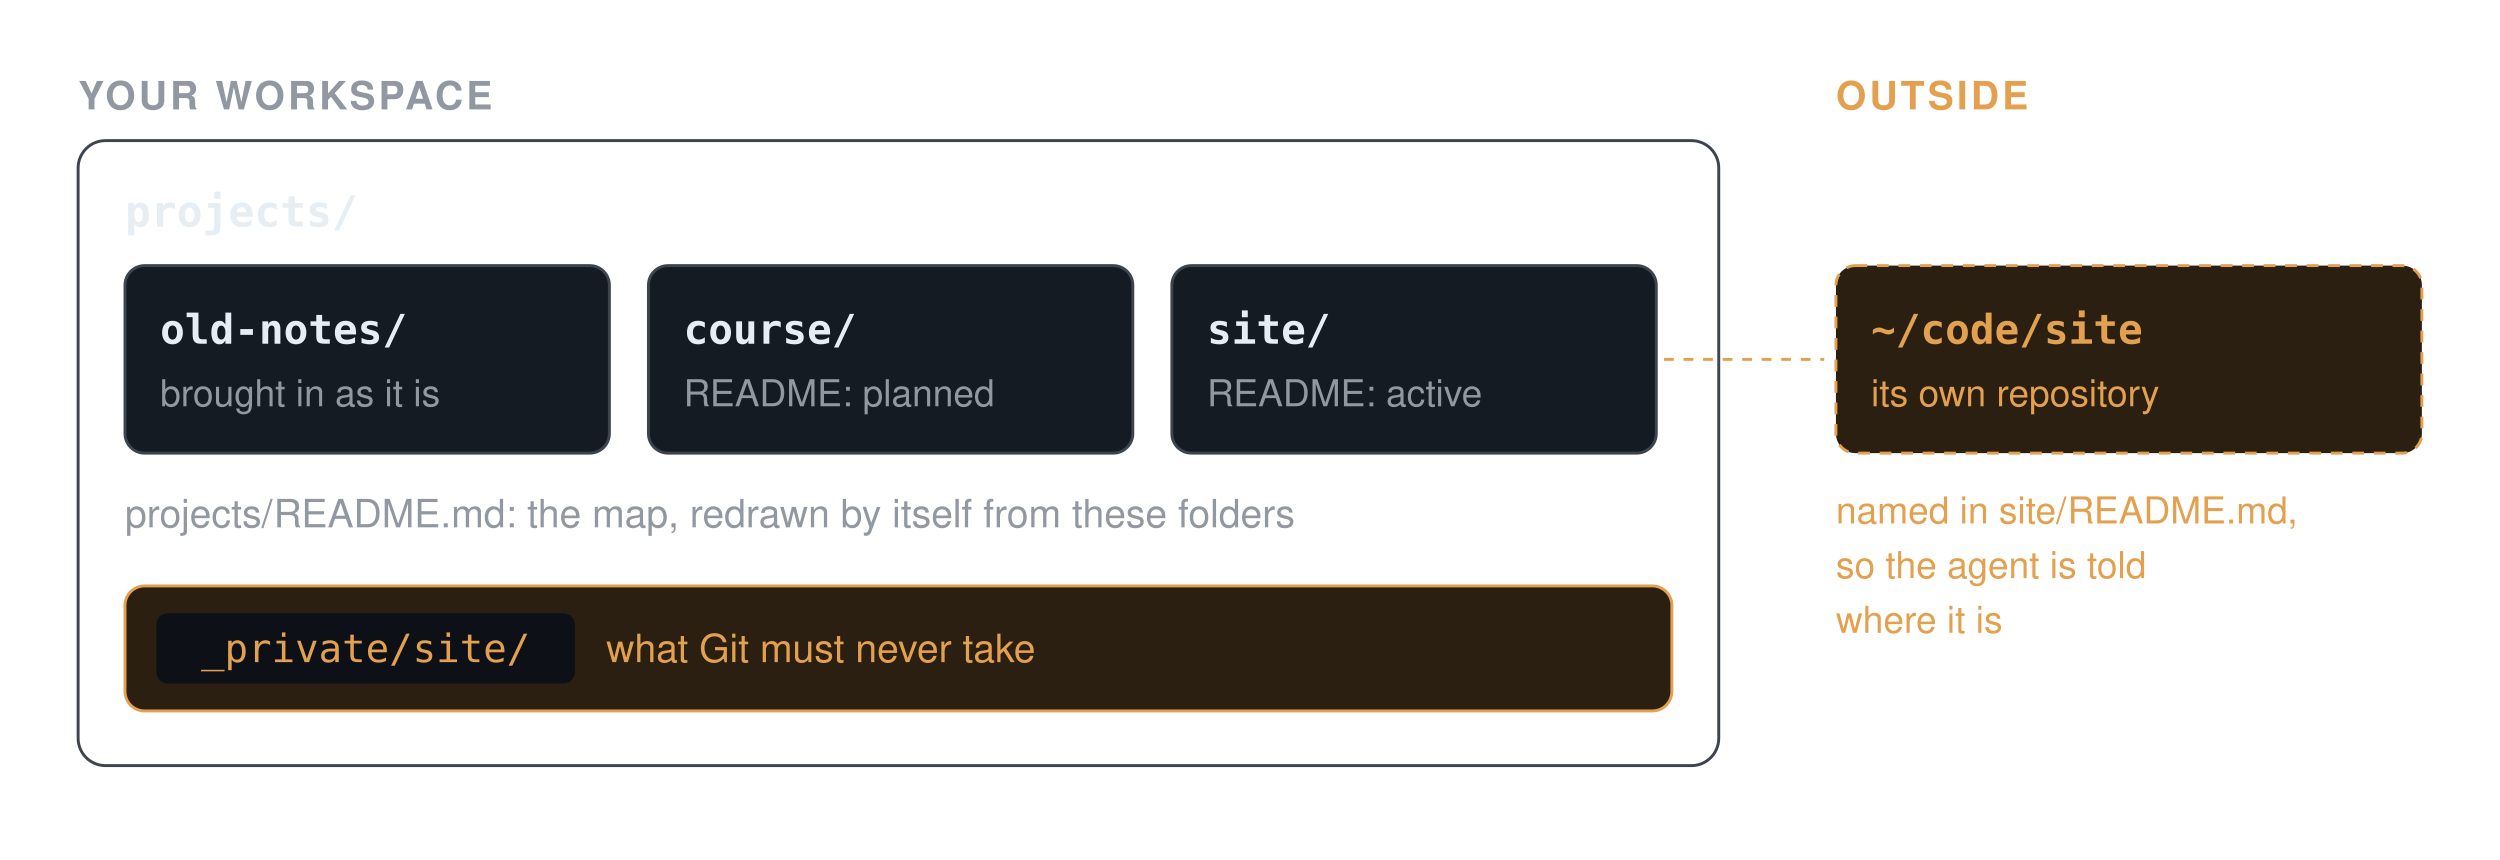
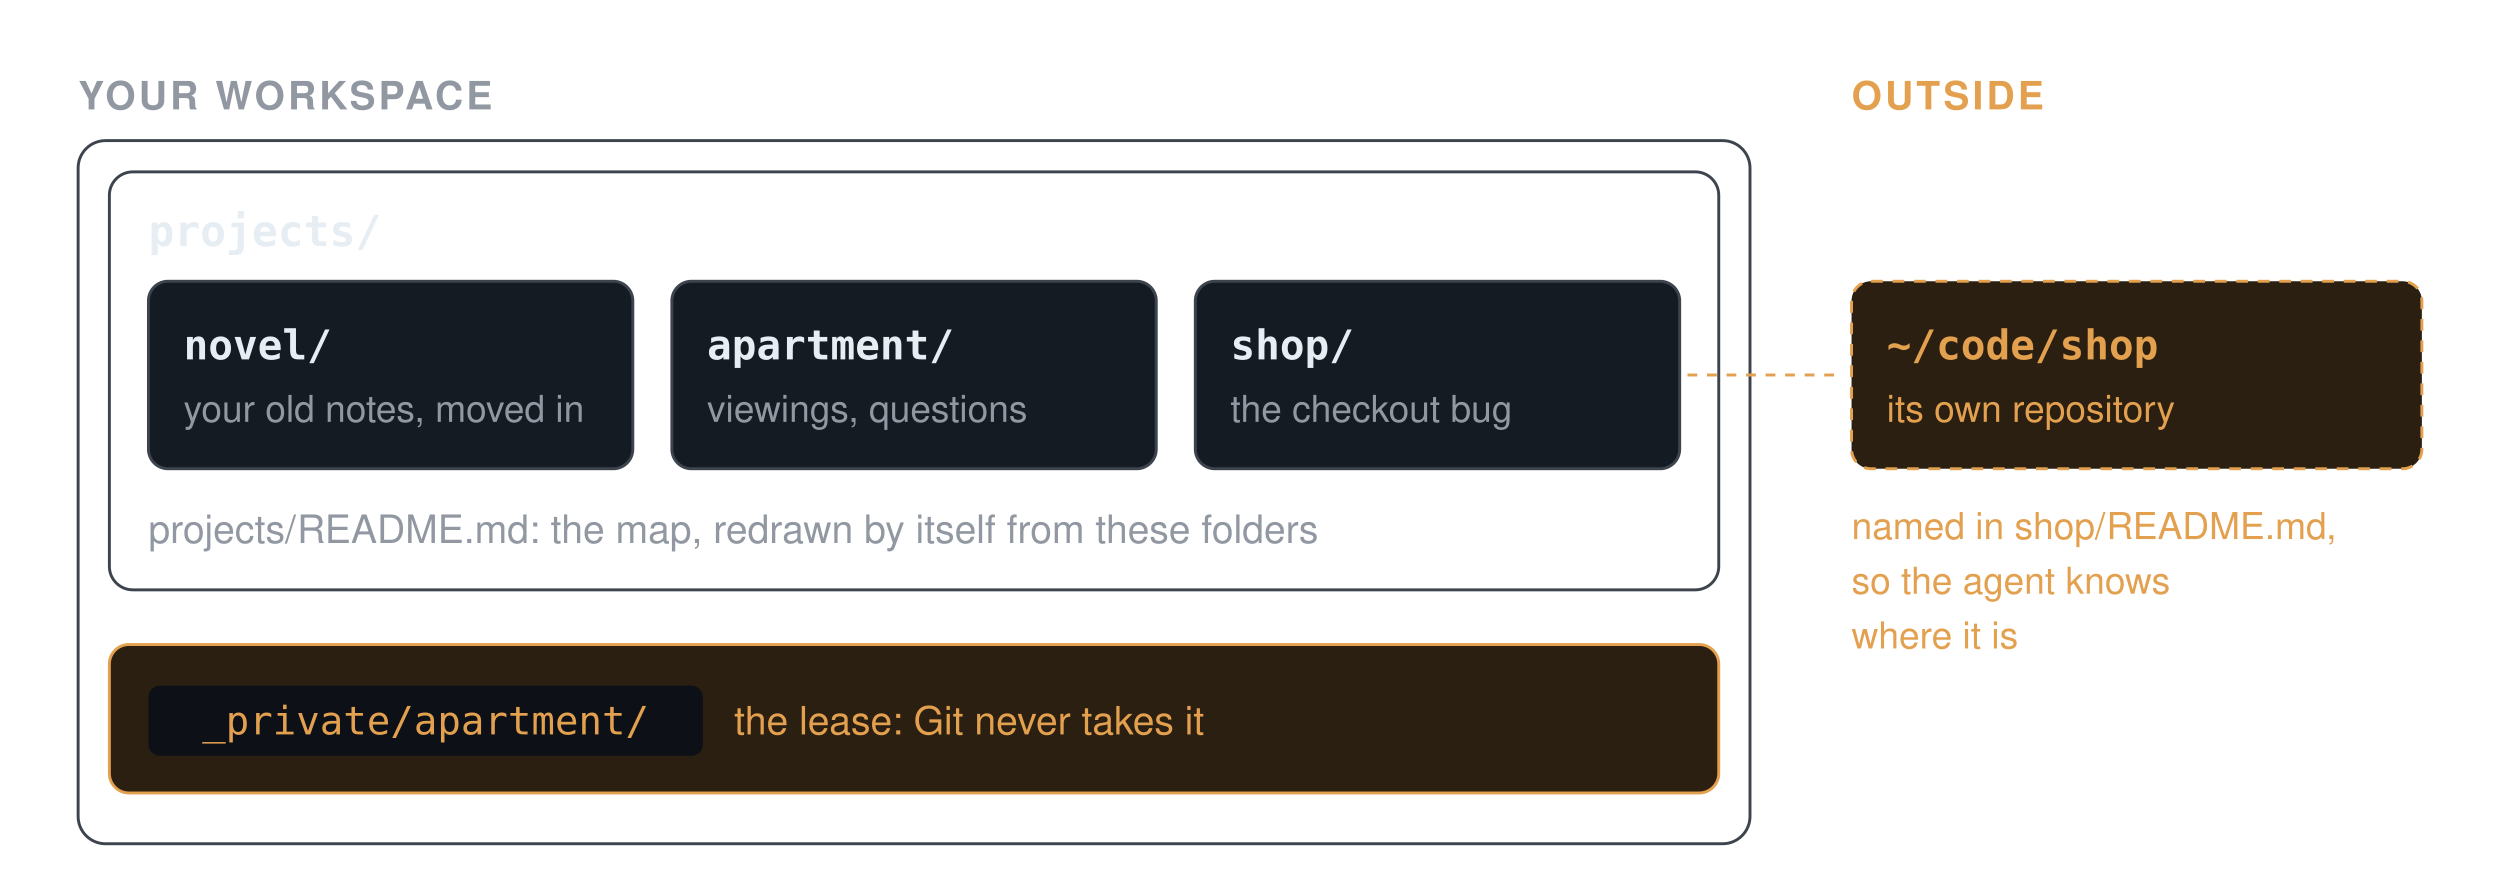
- <svg xmlns="http://www.w3.org/2000/svg" viewBox="0 0 1280 440" width="1280" height="440" role="img" aria-labelledby="t d">
+ <svg xmlns="http://www.w3.org/2000/svg" viewBox="0 0 1280 452" width="1280" height="452" role="img" aria-labelledby="t d">
  <text x="40" y="56" font-size="20" font-family="ui-sans-serif, -apple-system, 'Segoe UI', Helvetica, Arial, sans-serif" fill="#9198a1" font-weight="600" letter-spacing="1.6">YOUR WORKSPACE</text>
-   <rect x="40" y="72" width="840" height="320" rx="14" fill="none" stroke="#3d444d" stroke-width="1.5" />
-   <text x="64" y="116" font-size="22" font-family="ui-monospace, SFMono-Regular, Menlo, Consolas, monospace" fill="#e6edf3" font-weight="600">projects/</text>
-   <rect x="64" y="136" width="248" height="96" rx="10" fill="#151b23" stroke="#3d444d" stroke-width="1.5" />
-   <text x="82" y="176" font-size="21" font-family="ui-monospace, SFMono-Regular, Menlo, Consolas, monospace" fill="#e6edf3" font-weight="600">old-notes/</text>
-   <text x="82" y="208" font-size="19" font-family="ui-sans-serif, -apple-system, 'Segoe UI', Helvetica, Arial, sans-serif" fill="#9198a1">brought in as it is</text>
-   <rect x="332" y="136" width="248" height="96" rx="10" fill="#151b23" stroke="#3d444d" stroke-width="1.5" />
-   <text x="350" y="176" font-size="21" font-family="ui-monospace, SFMono-Regular, Menlo, Consolas, monospace" fill="#e6edf3" font-weight="600">course/</text>
-   <text x="350" y="208" font-size="19" font-family="ui-sans-serif, -apple-system, 'Segoe UI', Helvetica, Arial, sans-serif" fill="#9198a1">README: planned</text>
-   <rect x="600" y="136" width="248" height="96" rx="10" fill="#151b23" stroke="#3d444d" stroke-width="1.5" />
-   <text x="618" y="176" font-size="21" font-family="ui-monospace, SFMono-Regular, Menlo, Consolas, monospace" fill="#e6edf3" font-weight="600">site/</text>
-   <text x="618" y="208" font-size="19" font-family="ui-sans-serif, -apple-system, 'Segoe UI', Helvetica, Arial, sans-serif" fill="#9198a1">README: active</text>
-   <text x="64" y="270" font-size="20" font-family="ui-sans-serif, -apple-system, 'Segoe UI', Helvetica, Arial, sans-serif" fill="#9198a1">projects/README.md: the map, redrawn by itself from these folders</text>
-   <rect x="64" y="300" width="792" height="64" rx="10" fill="#2a1f10" stroke="#e3a04f" stroke-width="1.5" />
-   <rect x="80" y="314" width="214.4" height="36" rx="6" fill="#0d1117" />
-   <text x="187.2" y="339" font-size="20" font-family="ui-monospace, SFMono-Regular, Menlo, Consolas, monospace" fill="#e3a04f" text-anchor="middle">_private/site/</text>
-   <text x="310.4" y="339" font-size="20" font-family="ui-sans-serif, -apple-system, 'Segoe UI', Helvetica, Arial, sans-serif" fill="#e3a04f">what Git must never take</text>
-   <text x="940" y="56" font-size="20" font-family="ui-sans-serif, -apple-system, 'Segoe UI', Helvetica, Arial, sans-serif" fill="#e3a04f" font-weight="600" letter-spacing="1.6">OUTSIDE</text>
-   <rect x="940" y="136" width="300" height="96" rx="10" fill="#2a1f10" stroke="#e3a04f" stroke-width="1.5" stroke-dasharray="6 5" />
-   <text x="958" y="176" font-size="21" font-family="ui-monospace, SFMono-Regular, Menlo, Consolas, monospace" fill="#e3a04f" font-weight="600">~/code/site</text>
-   <text x="958" y="208" font-size="19" font-family="ui-sans-serif, -apple-system, 'Segoe UI', Helvetica, Arial, sans-serif" fill="#e3a04f">its own repository</text>
-   <line x1="852" y1="184" x2="934" y2="184" stroke="#e3a04f" stroke-width="1.5" stroke-dasharray="5 5" />
-   <text x="940" y="268" font-size="19" font-family="ui-sans-serif, -apple-system, 'Segoe UI', Helvetica, Arial, sans-serif" fill="#e3a04f">named in site/README.md,</text>
-   <text x="940" y="296" font-size="19" font-family="ui-sans-serif, -apple-system, 'Segoe UI', Helvetica, Arial, sans-serif" fill="#e3a04f">so the agent is told</text>
-   <text x="940" y="324" font-size="19" font-family="ui-sans-serif, -apple-system, 'Segoe UI', Helvetica, Arial, sans-serif" fill="#e3a04f">where it is</text>
+   <rect x="40" y="72" width="856" height="360" rx="14" fill="none" stroke="#3d444d" stroke-width="1.5" />
+   <rect x="56" y="88" width="824" height="214" rx="12" fill="none" stroke="#3d444d" stroke-width="1.5" />
+   <text x="76" y="126" font-size="22" font-family="ui-monospace, SFMono-Regular, Menlo, Consolas, monospace" fill="#e6edf3" font-weight="600">projects/</text>
+   <rect x="76" y="144" width="248" height="96" rx="10" fill="#151b23" stroke="#3d444d" stroke-width="1.5" />
+   <text x="94" y="184" font-size="21" font-family="ui-monospace, SFMono-Regular, Menlo, Consolas, monospace" fill="#e6edf3" font-weight="600">novel/</text>
+   <text x="94" y="216" font-size="19" font-family="ui-sans-serif, -apple-system, 'Segoe UI', Helvetica, Arial, sans-serif" fill="#9198a1">your old notes, moved in</text>
+   <rect x="344" y="144" width="248" height="96" rx="10" fill="#151b23" stroke="#3d444d" stroke-width="1.5" />
+   <text x="362" y="184" font-size="21" font-family="ui-monospace, SFMono-Regular, Menlo, Consolas, monospace" fill="#e6edf3" font-weight="600">apartment/</text>
+   <text x="362" y="216" font-size="19" font-family="ui-sans-serif, -apple-system, 'Segoe UI', Helvetica, Arial, sans-serif" fill="#9198a1">viewings, questions</text>
+   <rect x="612" y="144" width="248" height="96" rx="10" fill="#151b23" stroke="#3d444d" stroke-width="1.5" />
+   <text x="630" y="184" font-size="21" font-family="ui-monospace, SFMono-Regular, Menlo, Consolas, monospace" fill="#e6edf3" font-weight="600">shop/</text>
+   <text x="630" y="216" font-size="19" font-family="ui-sans-serif, -apple-system, 'Segoe UI', Helvetica, Arial, sans-serif" fill="#9198a1">the checkout bug</text>
+   <text x="76" y="278" font-size="20" font-family="ui-sans-serif, -apple-system, 'Segoe UI', Helvetica, Arial, sans-serif" fill="#9198a1">projects/README.md: the map, redrawn by itself from these folders</text>
+   <rect x="56" y="330" width="824" height="76" rx="10" fill="#2a1f10" stroke="#e3a04f" stroke-width="1.5" />
+   <rect x="76" y="351" width="283.9" height="36" rx="6" fill="#0d1117" />
+   <text x="217.9" y="376" font-size="20" font-family="ui-monospace, SFMono-Regular, Menlo, Consolas, monospace" fill="#e3a04f" text-anchor="middle">_private/apartment/</text>
+   <text x="375.9" y="376" font-size="20" font-family="ui-sans-serif, -apple-system, 'Segoe UI', Helvetica, Arial, sans-serif" fill="#e3a04f">the lease: Git never takes it</text>
+   <text x="948" y="56" font-size="20" font-family="ui-sans-serif, -apple-system, 'Segoe UI', Helvetica, Arial, sans-serif" fill="#e3a04f" font-weight="600" letter-spacing="1.6">OUTSIDE</text>
+   <rect x="948" y="144" width="292" height="96" rx="10" fill="#2a1f10" stroke="#e3a04f" stroke-width="1.5" stroke-dasharray="6 5" />
+   <text x="966" y="184" font-size="21" font-family="ui-monospace, SFMono-Regular, Menlo, Consolas, monospace" fill="#e3a04f" font-weight="600">~/code/shop</text>
+   <text x="966" y="216" font-size="19" font-family="ui-sans-serif, -apple-system, 'Segoe UI', Helvetica, Arial, sans-serif" fill="#e3a04f">its own repository</text>
+   <line x1="864" y1="192" x2="942" y2="192" stroke="#e3a04f" stroke-width="1.5" stroke-dasharray="5 5" />
+   <text x="948" y="276" font-size="19" font-family="ui-sans-serif, -apple-system, 'Segoe UI', Helvetica, Arial, sans-serif" fill="#e3a04f">named in shop/README.md,</text>
+   <text x="948" y="304" font-size="19" font-family="ui-sans-serif, -apple-system, 'Segoe UI', Helvetica, Arial, sans-serif" fill="#e3a04f">so the agent knows</text>
+   <text x="948" y="332" font-size="19" font-family="ui-sans-serif, -apple-system, 'Segoe UI', Helvetica, Arial, sans-serif" fill="#e3a04f">where it is</text>
</svg>
